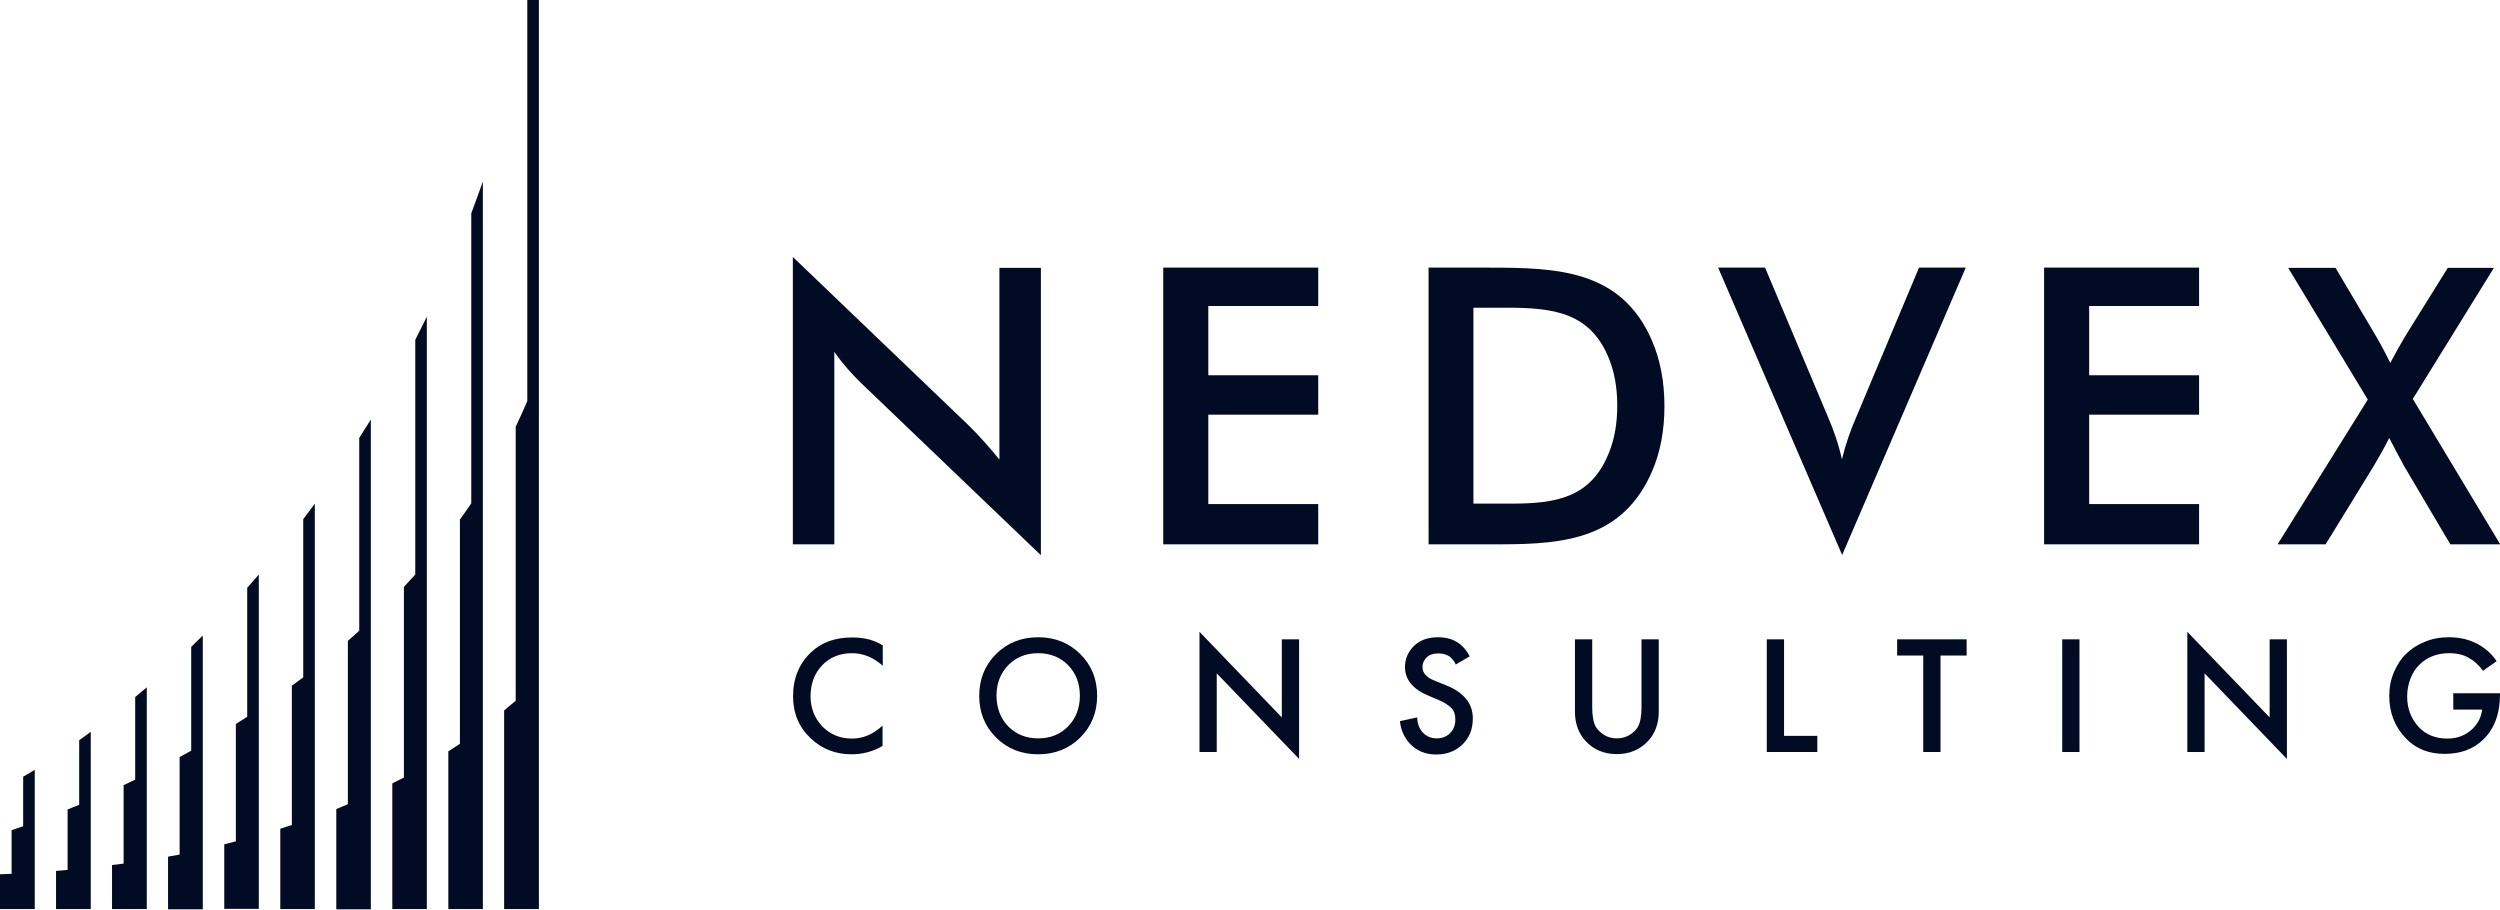
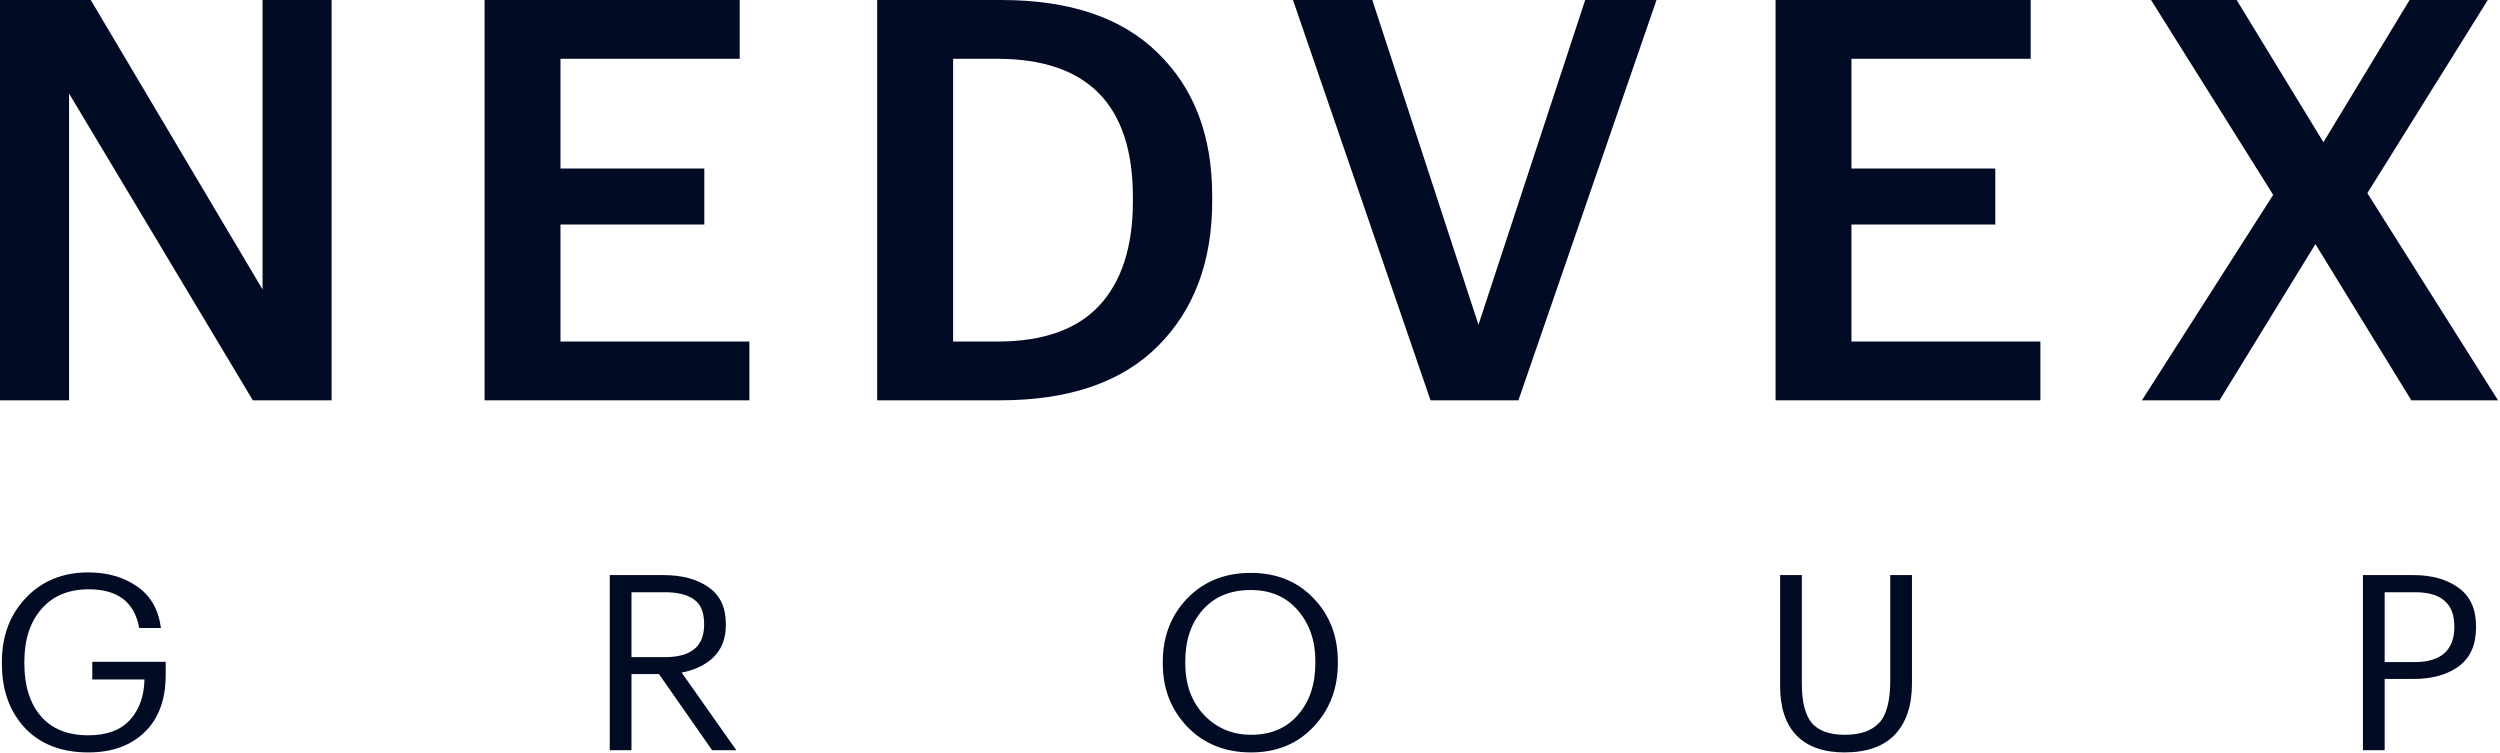
- <svg xmlns="http://www.w3.org/2000/svg" width="132" height="48" viewBox="0 0 132 48" fill="none">
-   <path fill-rule="evenodd" clip-rule="evenodd" d="M41.862 28.739V13.566L51.179 22.493C51.746 23.058 52.269 23.645 52.769 24.265V14.142H54.959V29.315L45.464 20.223C44.941 19.713 44.474 19.181 44.052 18.584V28.739H41.862ZM120.259 28.739L125.018 21.098L120.815 14.142H123.316L125.429 17.709C125.707 18.174 125.963 18.672 126.207 19.159C126.463 18.672 126.73 18.207 127.008 17.731L129.243 14.142H131.678L127.397 21.064L132.011 28.739H129.376L126.93 24.597C126.663 24.121 126.407 23.612 126.152 23.124C125.907 23.612 125.629 24.11 125.351 24.575L122.794 28.739H120.259ZM107.928 28.739V14.131H116.112V16.158H110.308V19.813H116.112V21.895H110.308V26.613H116.112V28.739H107.928ZM97.266 29.304L90.717 14.131H93.196L96.476 21.917C96.81 22.681 97.076 23.445 97.254 24.254C97.444 23.457 97.721 22.67 98.055 21.917L101.324 14.131H103.792L97.266 29.304ZM77.808 26.591H79.809C82.144 26.591 84.023 26.292 84.968 23.866C85.246 23.169 85.391 22.349 85.391 21.419C85.391 20.488 85.246 19.669 84.968 18.971C83.979 16.457 81.955 16.247 79.52 16.247H77.797V26.591H77.808ZM75.429 28.739V14.131H78.642C82.233 14.131 85.613 14.253 87.225 17.985C87.659 18.993 87.882 20.145 87.882 21.452C87.882 22.748 87.659 23.9 87.225 24.896C85.702 28.396 82.7 28.739 79.287 28.739H75.429ZM61.419 28.739V14.131H69.603V16.158H63.799V19.813H69.603V21.895H63.799V26.613H69.603V28.739H61.419Z" fill="#010B24" />
-   <path fill-rule="evenodd" clip-rule="evenodd" d="M28.441 48H26.618V37.512C26.818 37.346 27.018 37.168 27.229 37.002V22.527C27.441 22.084 27.652 21.63 27.841 21.176V0H28.453V48H28.441ZM24.272 27.444C24.483 27.156 24.683 26.869 24.883 26.581V11.264C25.095 10.699 25.295 10.145 25.495 9.58V48H23.672V39.671C23.872 39.538 24.072 39.406 24.283 39.273V27.444H24.272ZM21.314 31C21.515 30.778 21.726 30.556 21.926 30.335V17.942C22.137 17.532 22.337 17.133 22.537 16.724V48H20.714V41.366C20.914 41.266 21.114 41.156 21.326 41.056V31H21.314ZM18.357 33.846C18.557 33.669 18.768 33.492 18.968 33.303V23.125C19.169 22.804 19.38 22.472 19.58 22.15V48.011H17.756V42.717C17.956 42.64 18.157 42.551 18.368 42.462V33.846H18.357ZM15.399 36.216C15.599 36.061 15.811 35.917 16.011 35.762V27.411C16.211 27.134 16.422 26.869 16.622 26.592V48H14.799V43.758C14.999 43.692 15.199 43.625 15.41 43.559V36.216H15.399ZM12.442 38.232C12.642 38.099 12.842 37.977 13.053 37.844V31.033C13.253 30.8 13.465 30.568 13.665 30.335V47.989H11.841V44.578C12.041 44.533 12.242 44.478 12.453 44.423V38.232H12.442ZM9.484 39.971C9.684 39.86 9.884 39.749 10.096 39.638V34.156C10.296 33.957 10.496 33.757 10.707 33.558C10.707 38.376 10.707 43.193 10.707 48.011H8.873V45.231C9.073 45.198 9.273 45.154 9.484 45.12V39.971ZM6.527 41.455C6.727 41.355 6.927 41.266 7.138 41.167V36.803C7.338 36.637 7.538 36.46 7.75 36.294C7.75 40.192 7.75 44.102 7.75 48H5.915V45.674C6.115 45.652 6.315 45.619 6.527 45.597V41.455ZM3.569 42.739C3.769 42.662 3.969 42.573 4.181 42.496V39.084C4.381 38.941 4.581 38.797 4.792 38.641C4.792 41.765 4.792 44.877 4.792 48H2.958V45.984C3.158 45.973 3.358 45.951 3.569 45.929V42.739ZM0.612 43.836C0.812 43.769 1.012 43.692 1.223 43.625V41.011C1.423 40.89 1.623 40.768 1.835 40.646C1.835 43.094 1.835 45.552 1.835 48H0V46.161L0.612 46.139V43.836Z" fill="#010B24" />
-   <path fill-rule="evenodd" clip-rule="evenodd" d="M46.61 34.079V35.154C46.121 34.711 45.576 34.489 44.987 34.489C44.342 34.489 43.819 34.7 43.408 35.131C43.008 35.552 42.797 36.095 42.797 36.76C42.797 37.391 43.008 37.922 43.419 38.354C43.831 38.775 44.353 38.997 44.987 38.997C45.576 38.997 46.121 38.764 46.599 38.31V39.384C46.099 39.683 45.543 39.827 44.954 39.827C44.12 39.827 43.419 39.55 42.83 39.008C42.185 38.41 41.874 37.668 41.874 36.76C41.874 35.807 42.196 35.032 42.83 34.434C43.386 33.913 44.097 33.658 44.998 33.658C45.632 33.658 46.166 33.791 46.61 34.079ZM52.592 34.533C53.181 33.946 53.926 33.647 54.816 33.647C55.705 33.647 56.45 33.946 57.039 34.533C57.629 35.12 57.929 35.851 57.929 36.737C57.929 37.612 57.629 38.354 57.039 38.941C56.45 39.528 55.705 39.827 54.816 39.827C53.926 39.827 53.181 39.528 52.592 38.941C52.003 38.354 51.703 37.623 51.703 36.737C51.703 35.862 52.003 35.12 52.592 34.533ZM53.237 38.354C53.648 38.775 54.182 38.986 54.816 38.986C55.461 38.986 55.983 38.775 56.395 38.354C56.806 37.933 57.017 37.391 57.017 36.737C57.017 36.073 56.806 35.541 56.395 35.12C55.983 34.7 55.45 34.489 54.816 34.489C54.171 34.489 53.648 34.7 53.237 35.12C52.826 35.541 52.614 36.084 52.614 36.737C52.626 37.402 52.826 37.933 53.237 38.354ZM64.244 39.706H63.333V33.359L67.68 37.878V33.758H68.592V40.071L64.244 35.552V39.706ZM77.598 34.655L76.864 35.087C76.808 34.943 76.708 34.821 76.597 34.711C76.419 34.567 76.197 34.5 75.952 34.5C75.685 34.5 75.474 34.567 75.33 34.711C75.185 34.843 75.107 35.021 75.107 35.22C75.107 35.53 75.319 35.774 75.752 35.94L76.353 36.184C77.298 36.56 77.765 37.147 77.765 37.933C77.765 38.498 77.587 38.952 77.22 39.307C76.853 39.661 76.397 39.838 75.83 39.838C75.252 39.838 74.785 39.639 74.418 39.24C74.129 38.908 73.962 38.532 73.918 38.077L74.829 37.878C74.829 38.166 74.918 38.421 75.085 38.631C75.274 38.864 75.541 38.986 75.863 38.986C76.141 38.986 76.375 38.897 76.564 38.709C76.753 38.52 76.842 38.288 76.842 37.989C76.842 37.712 76.764 37.502 76.608 37.358C76.453 37.214 76.241 37.081 75.986 36.97L75.407 36.726C74.596 36.383 74.184 35.885 74.184 35.22C74.184 34.788 74.34 34.423 74.651 34.112C74.963 33.802 75.396 33.647 75.93 33.647C76.419 33.647 76.82 33.78 77.131 34.046C77.331 34.223 77.487 34.423 77.598 34.655ZM83.157 33.758H84.069V37.346C84.069 37.812 84.136 38.155 84.258 38.377C84.358 38.543 84.514 38.687 84.703 38.808C84.903 38.93 85.125 38.986 85.37 38.986C85.614 38.986 85.837 38.93 86.037 38.808C86.237 38.687 86.382 38.543 86.482 38.377C86.604 38.155 86.671 37.812 86.671 37.346V33.758H87.582V37.579C87.582 38.199 87.393 38.72 87.026 39.118C86.593 39.584 86.037 39.816 85.37 39.816C84.692 39.816 84.136 39.584 83.713 39.118C83.346 38.72 83.157 38.199 83.157 37.579V33.758ZM93.286 33.758H94.198V38.853H95.955V39.706H93.286V33.758ZM103.838 34.611H102.459V39.706H101.547V34.611H100.169V33.758H103.838V34.611ZM108.886 33.758H109.797V39.706H108.886V33.758ZM116.402 39.706H115.49V33.359L119.837 37.878V33.758H120.749V40.071L116.402 35.552V39.706ZM129.533 37.446V36.604H132.001V36.649C132.001 37.679 131.701 38.487 131.112 39.052C130.589 39.562 129.9 39.805 129.077 39.805C128.243 39.805 127.565 39.539 127.042 38.997C126.453 38.388 126.153 37.645 126.153 36.748C126.153 36.305 126.231 35.885 126.397 35.497C126.564 35.109 126.764 34.788 127.031 34.533C127.298 34.267 127.632 34.046 128.021 33.891C128.41 33.725 128.832 33.647 129.288 33.647C129.877 33.647 130.4 33.769 130.856 34.024C131.267 34.257 131.59 34.556 131.823 34.91L131.101 35.419C130.889 35.12 130.645 34.899 130.367 34.744C130.078 34.567 129.722 34.489 129.31 34.489C128.666 34.489 128.143 34.7 127.732 35.109C127.531 35.309 127.376 35.552 127.265 35.851C127.153 36.15 127.098 36.46 127.098 36.782C127.098 37.413 127.309 37.956 127.72 38.399C128.099 38.797 128.599 38.997 129.222 38.997C129.755 38.997 130.2 38.819 130.556 38.476C130.845 38.188 131.012 37.856 131.056 37.468H129.533V37.446Z" fill="#010B24" />
+ <svg xmlns="http://www.w3.org/2000/svg" width="103" height="31" viewBox="0 0 103 31" fill="none">
+   <path d="M0 0H3.739L10.817 11.925V0H13.662V16.493H10.417L2.845 3.852V16.493H0V0Z" fill="#010B24" />
+   <path d="M19.965 0H30.476V2.422H23.092V6.943H29.018V9.25H23.092V14.071H30.875V16.493H19.965V0Z" fill="#010B24" />
+   <path d="M41.102 14.071C42.967 14.071 44.362 13.579 45.287 12.594C46.212 11.595 46.675 10.165 46.675 8.304V8.119C46.675 4.321 44.809 2.422 41.078 2.422H39.268V14.071H41.102ZM36.14 0H41.243C44.08 0 46.236 0.73 47.709 2.191C49.199 3.637 49.943 5.597 49.943 8.073V8.281C49.943 10.772 49.199 12.764 47.709 14.255C46.22 15.747 44.049 16.493 41.196 16.493H36.14V0Z" fill="#010B24" />
+   <path d="M53.271 0H56.539L60.913 13.379L65.31 0H68.249L62.559 16.493H58.938L53.271 0Z" fill="#010B24" />
+   <path d="M73.153 0H83.664V2.422H76.28V6.943H82.206V9.25H76.28V14.071H84.064V16.493H73.153V0Z" fill="#010B24" />
+   <path d="M93.655 8.027L88.623 0H92.15L95.725 5.859L99.275 0H102.497L97.535 7.958L102.92 16.493H99.346L95.395 10.057L91.445 16.493H88.247L93.655 8.027Z" fill="#010B24" />
+   <path d="M3.638 31C2.533 31 1.662 30.664 1.025 29.991C0.394 29.311 0.078 28.43 0.078 27.347V27.266C0.078 26.203 0.407 25.325 1.066 24.632C1.731 23.933 2.588 23.583 3.638 23.583C4.42 23.583 5.088 23.774 5.644 24.158C6.199 24.535 6.529 25.107 6.631 25.873H5.736C5.544 24.811 4.852 24.279 3.658 24.279C2.822 24.279 2.17 24.552 1.704 25.096C1.237 25.635 1.004 26.355 1.004 27.256V27.337C1.004 28.252 1.23 28.975 1.683 29.506C2.136 30.031 2.787 30.294 3.638 30.294C4.399 30.294 4.972 30.082 5.356 29.658C5.74 29.234 5.939 28.679 5.952 27.993H3.802V27.266H6.827V27.801C6.827 28.824 6.535 29.614 5.952 30.172C5.376 30.724 4.605 31 3.638 31Z" fill="#010B24" />
+   <path d="M25.122 23.694H27.333C28.095 23.694 28.712 23.858 29.185 24.188C29.665 24.518 29.905 25.022 29.905 25.702V25.742C29.905 26.301 29.737 26.745 29.401 27.074C29.065 27.397 28.626 27.609 28.084 27.71L30.337 30.909H29.339L27.148 27.771H26.017V30.909H25.122V23.694ZM27.395 27.074C28.472 27.074 29.01 26.63 29.01 25.742V25.702C29.01 25.231 28.873 24.898 28.599 24.703C28.324 24.501 27.923 24.4 27.395 24.4H26.017V27.074H27.395Z" fill="#010B24" />
+   <path d="M51.549 30.273C52.359 30.273 53 30.001 53.473 29.456C53.953 28.911 54.193 28.198 54.193 27.317V27.236C54.193 26.402 53.953 25.705 53.473 25.147C52.993 24.588 52.345 24.309 51.529 24.309C50.692 24.309 50.034 24.582 49.553 25.127C49.073 25.665 48.833 26.375 48.833 27.256V27.337C48.833 28.198 49.091 28.904 49.605 29.456C50.126 30.001 50.774 30.273 51.549 30.273ZM51.549 31C50.479 31 49.605 30.65 48.926 29.951C48.247 29.244 47.907 28.376 47.907 27.347V27.266C47.907 26.223 48.244 25.352 48.916 24.652C49.595 23.953 50.466 23.603 51.529 23.603C52.592 23.603 53.456 23.953 54.121 24.652C54.786 25.345 55.119 26.21 55.119 27.246V27.327C55.119 28.363 54.786 29.234 54.121 29.94C53.456 30.647 52.599 31 51.549 31Z" fill="#010B24" />
+   <path d="M75.985 31C75.135 31 74.48 30.768 74.02 30.304C73.567 29.833 73.341 29.157 73.341 28.275V23.694H74.236V28.174C74.236 28.921 74.373 29.459 74.648 29.789C74.929 30.112 75.382 30.273 76.006 30.273C76.637 30.273 77.106 30.112 77.415 29.789C77.724 29.466 77.878 28.884 77.878 28.043V23.694H78.773V28.164C78.773 29.066 78.54 29.765 78.073 30.263C77.607 30.754 76.911 31 75.985 31Z" fill="#010B24" />
+   <path d="M97.353 23.694H99.441C100.196 23.694 100.813 23.869 101.293 24.218C101.773 24.562 102.013 25.09 102.013 25.803V25.843C102.013 26.57 101.773 27.108 101.293 27.458C100.82 27.801 100.202 27.973 99.441 27.973H98.248V30.909H97.353V23.694ZM99.503 27.276C100.031 27.276 100.432 27.155 100.707 26.913C100.981 26.664 101.118 26.307 101.118 25.843V25.803C101.118 24.868 100.58 24.4 99.503 24.4H98.248V27.276H99.503Z" fill="#010B24" />
</svg>
